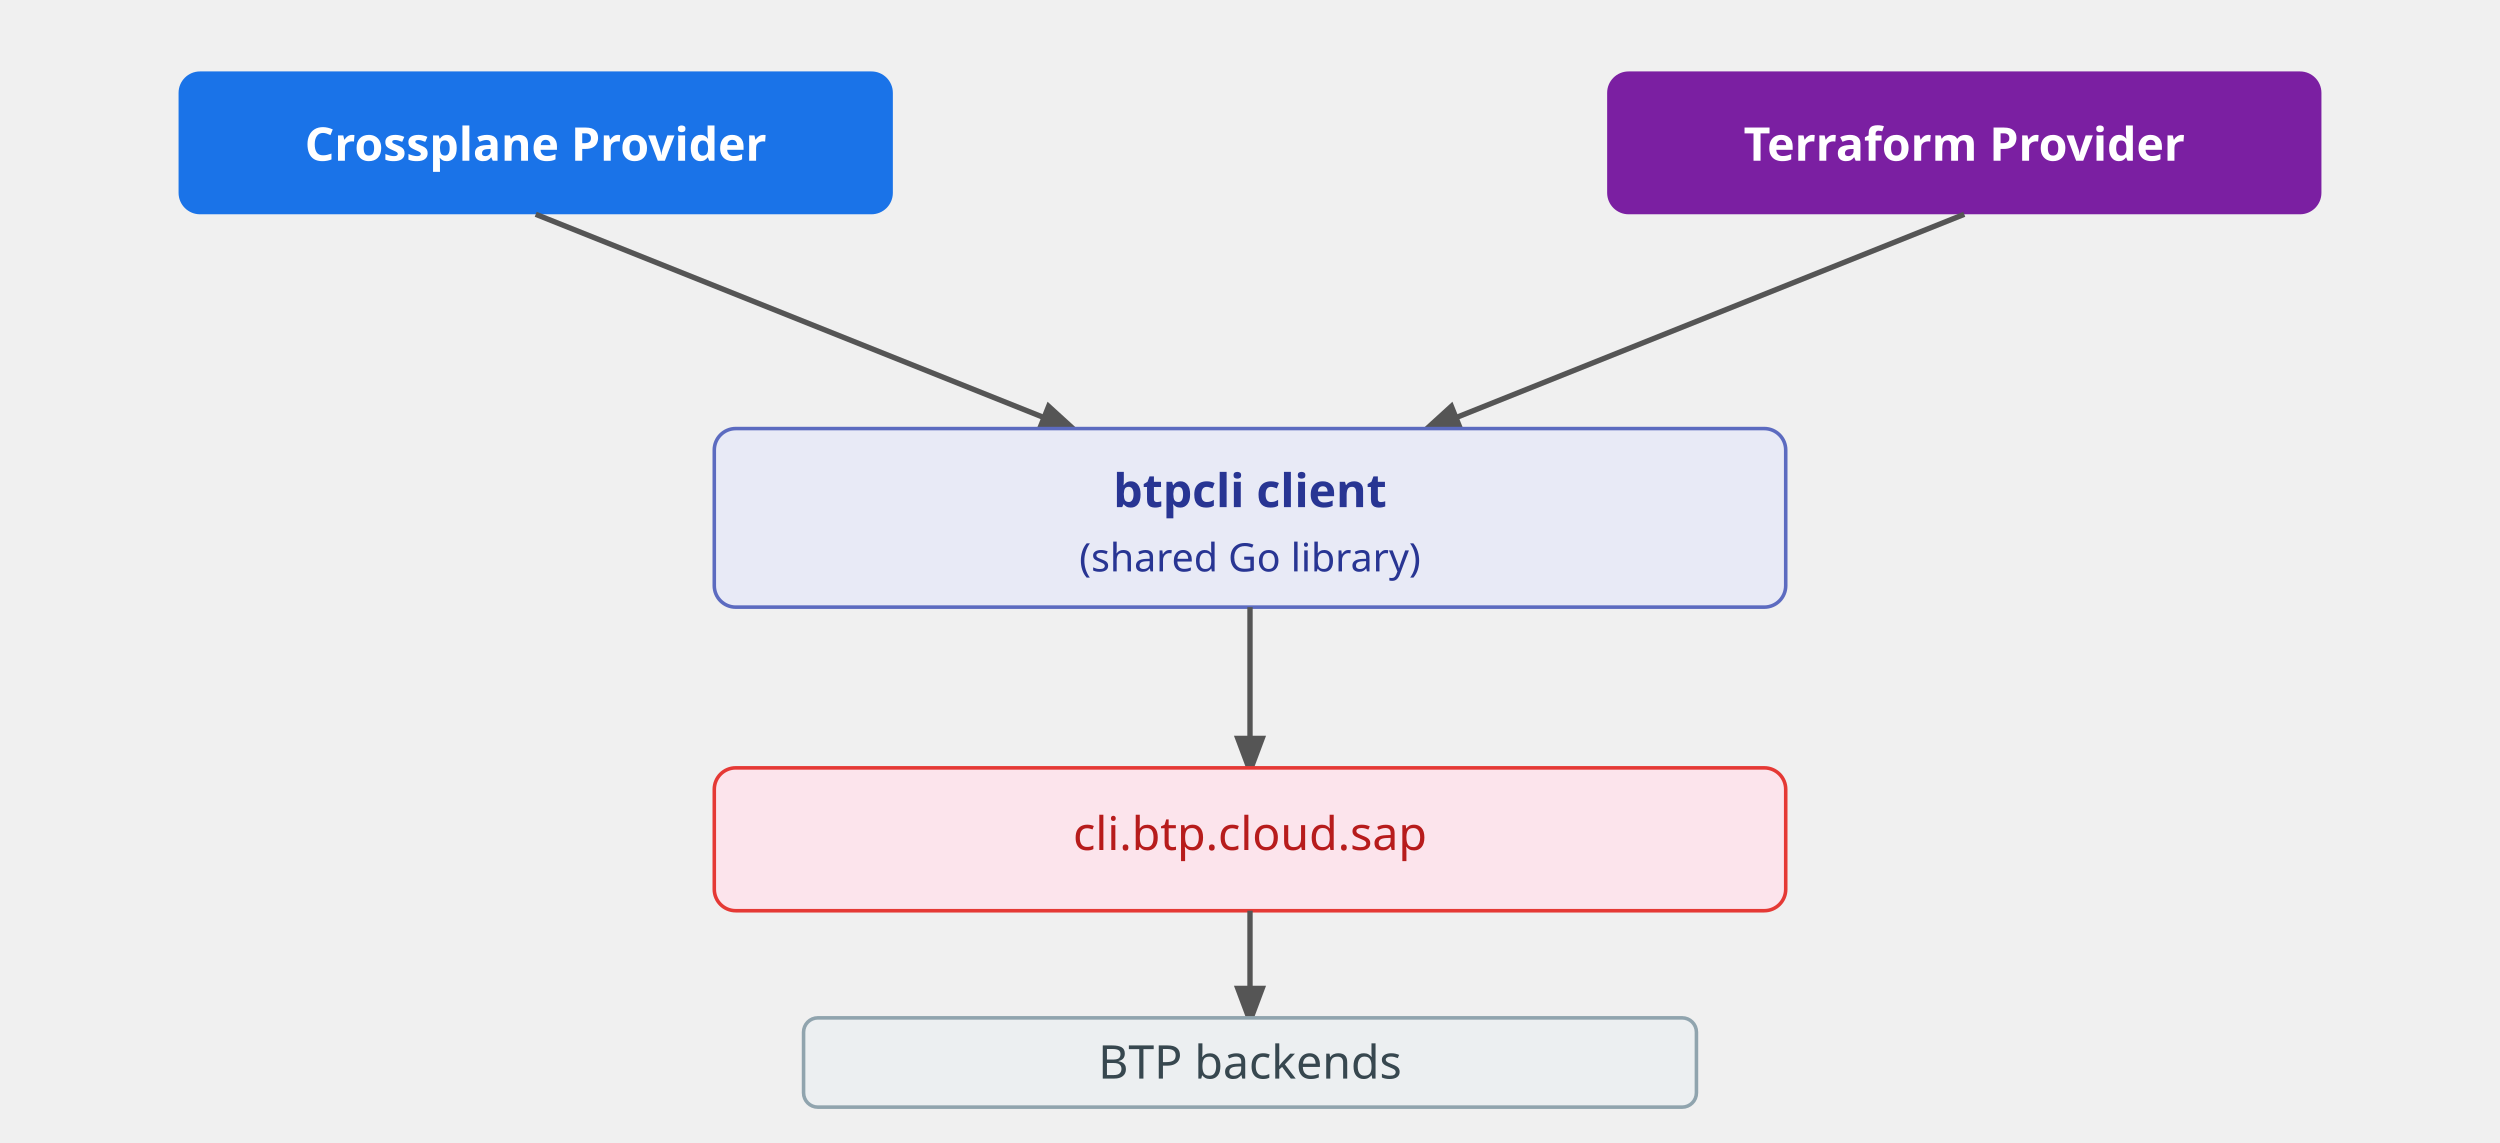
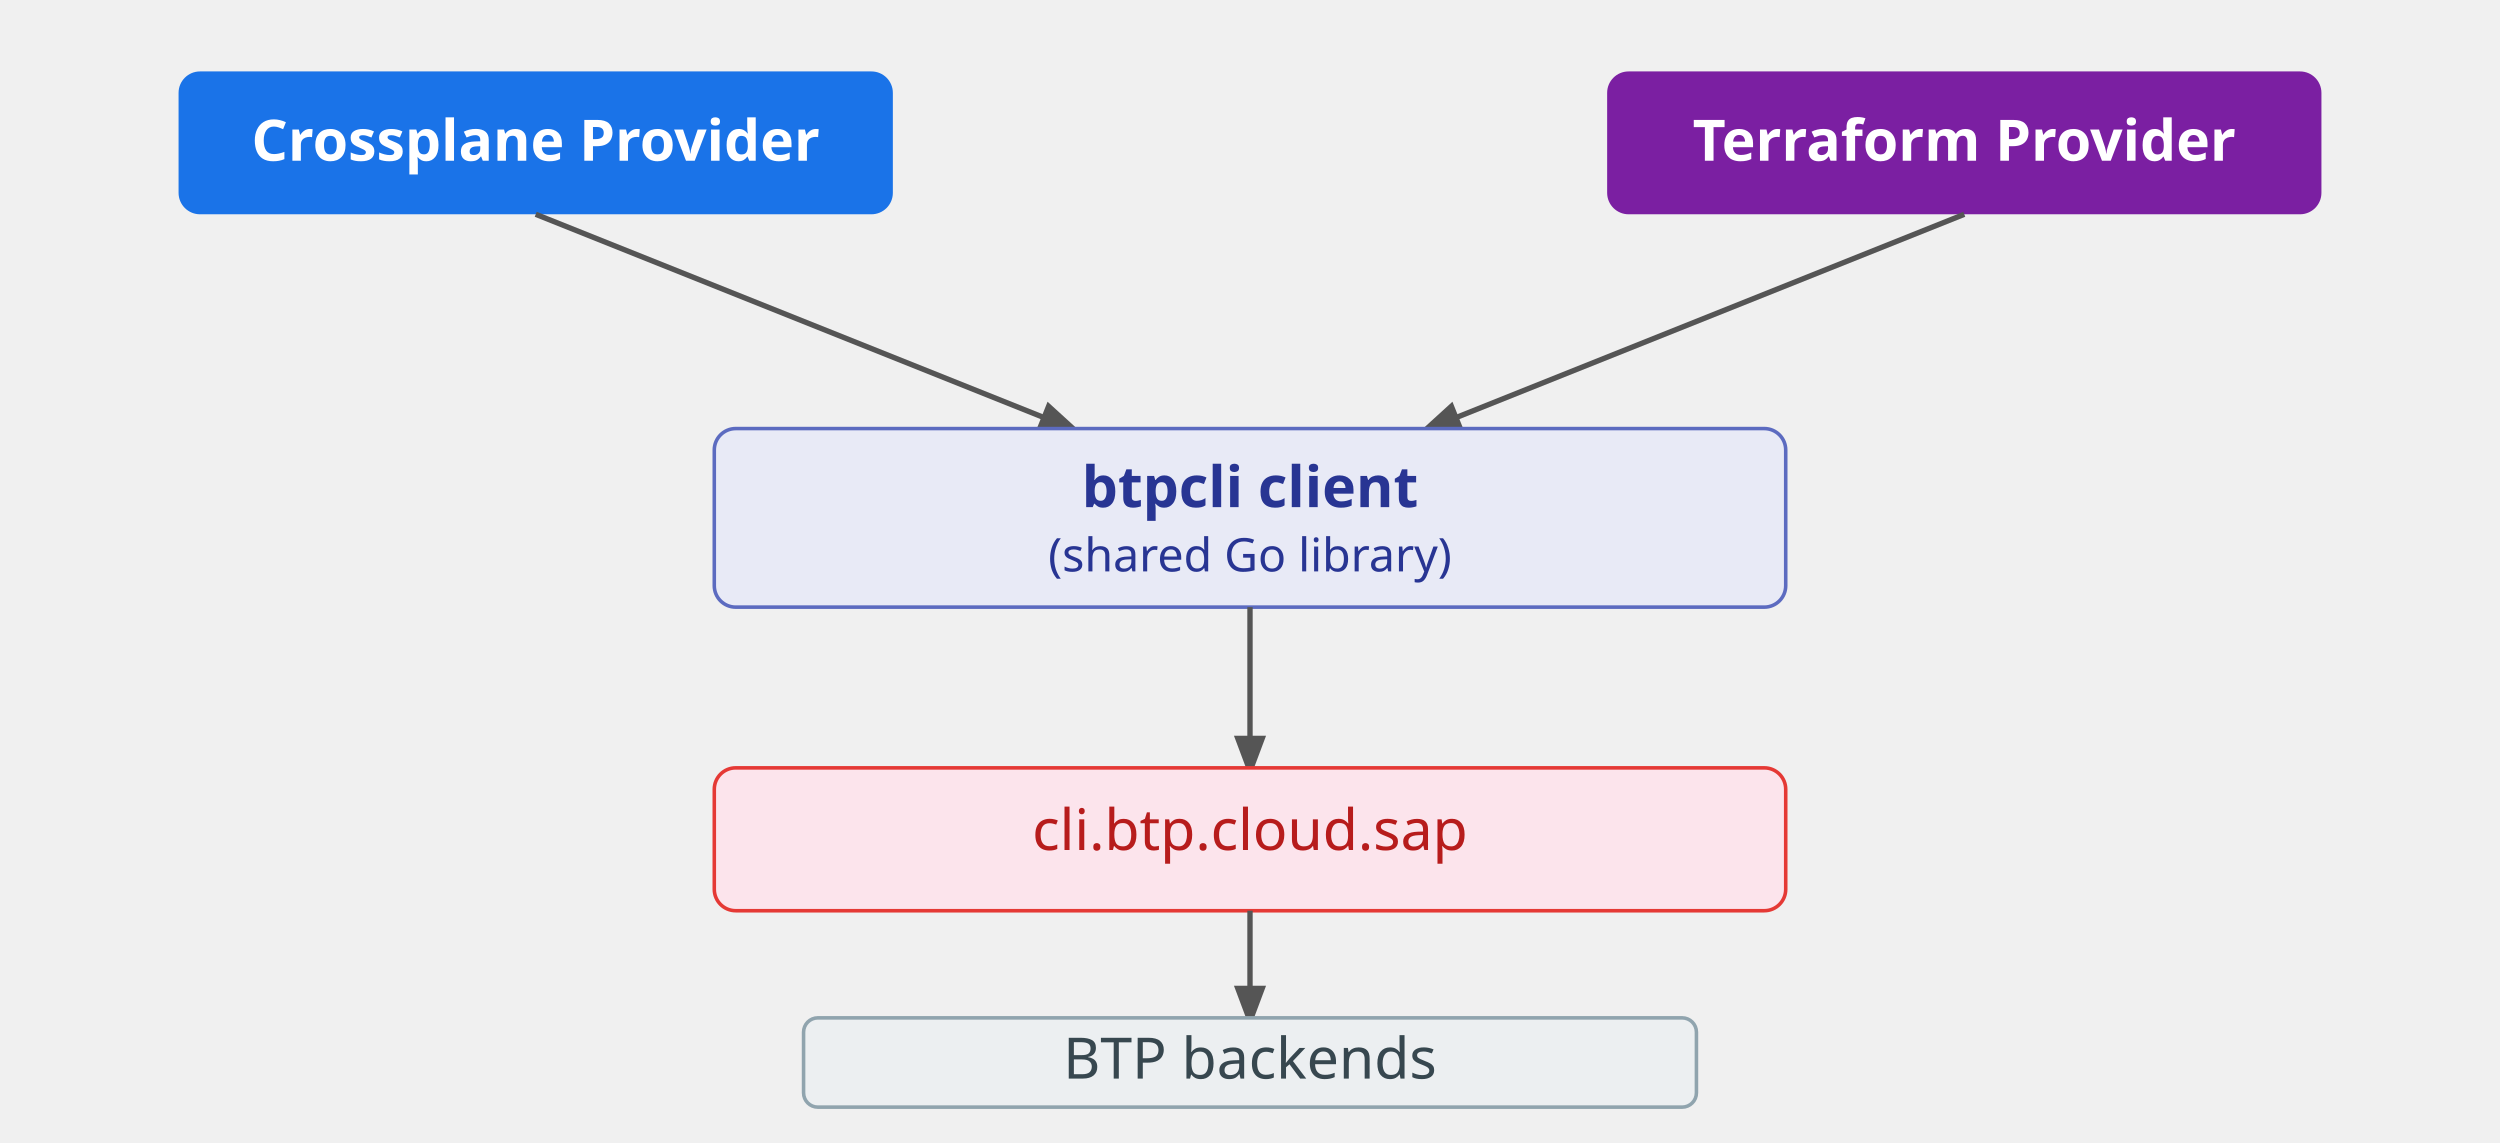
- <svg xmlns="http://www.w3.org/2000/svg" viewBox="0 0 700 320" font-family="sans-serif" font-size="13">
+ <svg xmlns="http://www.w3.org/2000/svg" viewBox="0 0 700 320" font-family="sans-serif" font-size="16">
  <defs>
    <marker id="arrow" markerWidth="8" markerHeight="8" refX="6" refY="3" orient="auto">
      <path d="M0,0 L0,6 L8,3 z" fill="#555" />
    </marker>
  </defs>
  <rect x="50" y="20" width="200" height="40" rx="6" fill="#1a73e8" />
  <text x="150" y="45" text-anchor="middle" fill="white" font-weight="bold">Crossplane Provider</text>
  <rect x="450" y="20" width="200" height="40" rx="6" fill="#7b1fa2" />
  <text x="550" y="45" text-anchor="middle" fill="white" font-weight="bold">Terraform Provider</text>
  <line x1="150" y1="60" x2="300" y2="120" stroke="#555" stroke-width="1.5" marker-end="url(#arrow)" />
  <line x1="550" y1="60" x2="400" y2="120" stroke="#555" stroke-width="1.5" marker-end="url(#arrow)" />
  <rect x="200" y="120" width="300" height="50" rx="6" fill="#e8eaf6" stroke="#5c6bc0" />
  <text x="350" y="142" text-anchor="middle" fill="#283593" font-weight="bold">btpcli client</text>
-   <text x="350" y="160" text-anchor="middle" fill="#283593" font-size="11">(shared Go library)</text>
+   <text x="350" y="160" text-anchor="middle" fill="#283593" font-size="13">(shared Go library)</text>
  <line x1="350" y1="170" x2="350" y2="215" stroke="#555" stroke-width="1.5" marker-end="url(#arrow)" />
  <rect x="200" y="215" width="300" height="40" rx="6" fill="#fce4ec" stroke="#e53935" />
  <text x="350" y="238" text-anchor="middle" fill="#b71c1c">cli.btp.cloud.sap</text>
  <line x1="350" y1="255" x2="350" y2="285" stroke="#555" stroke-width="1.5" marker-end="url(#arrow)" />
  <rect x="225" y="285" width="250" height="25" rx="4" fill="#eceff1" stroke="#90a4ae" />
  <text x="350" y="302" text-anchor="middle" fill="#37474f">BTP backends</text>
</svg>
